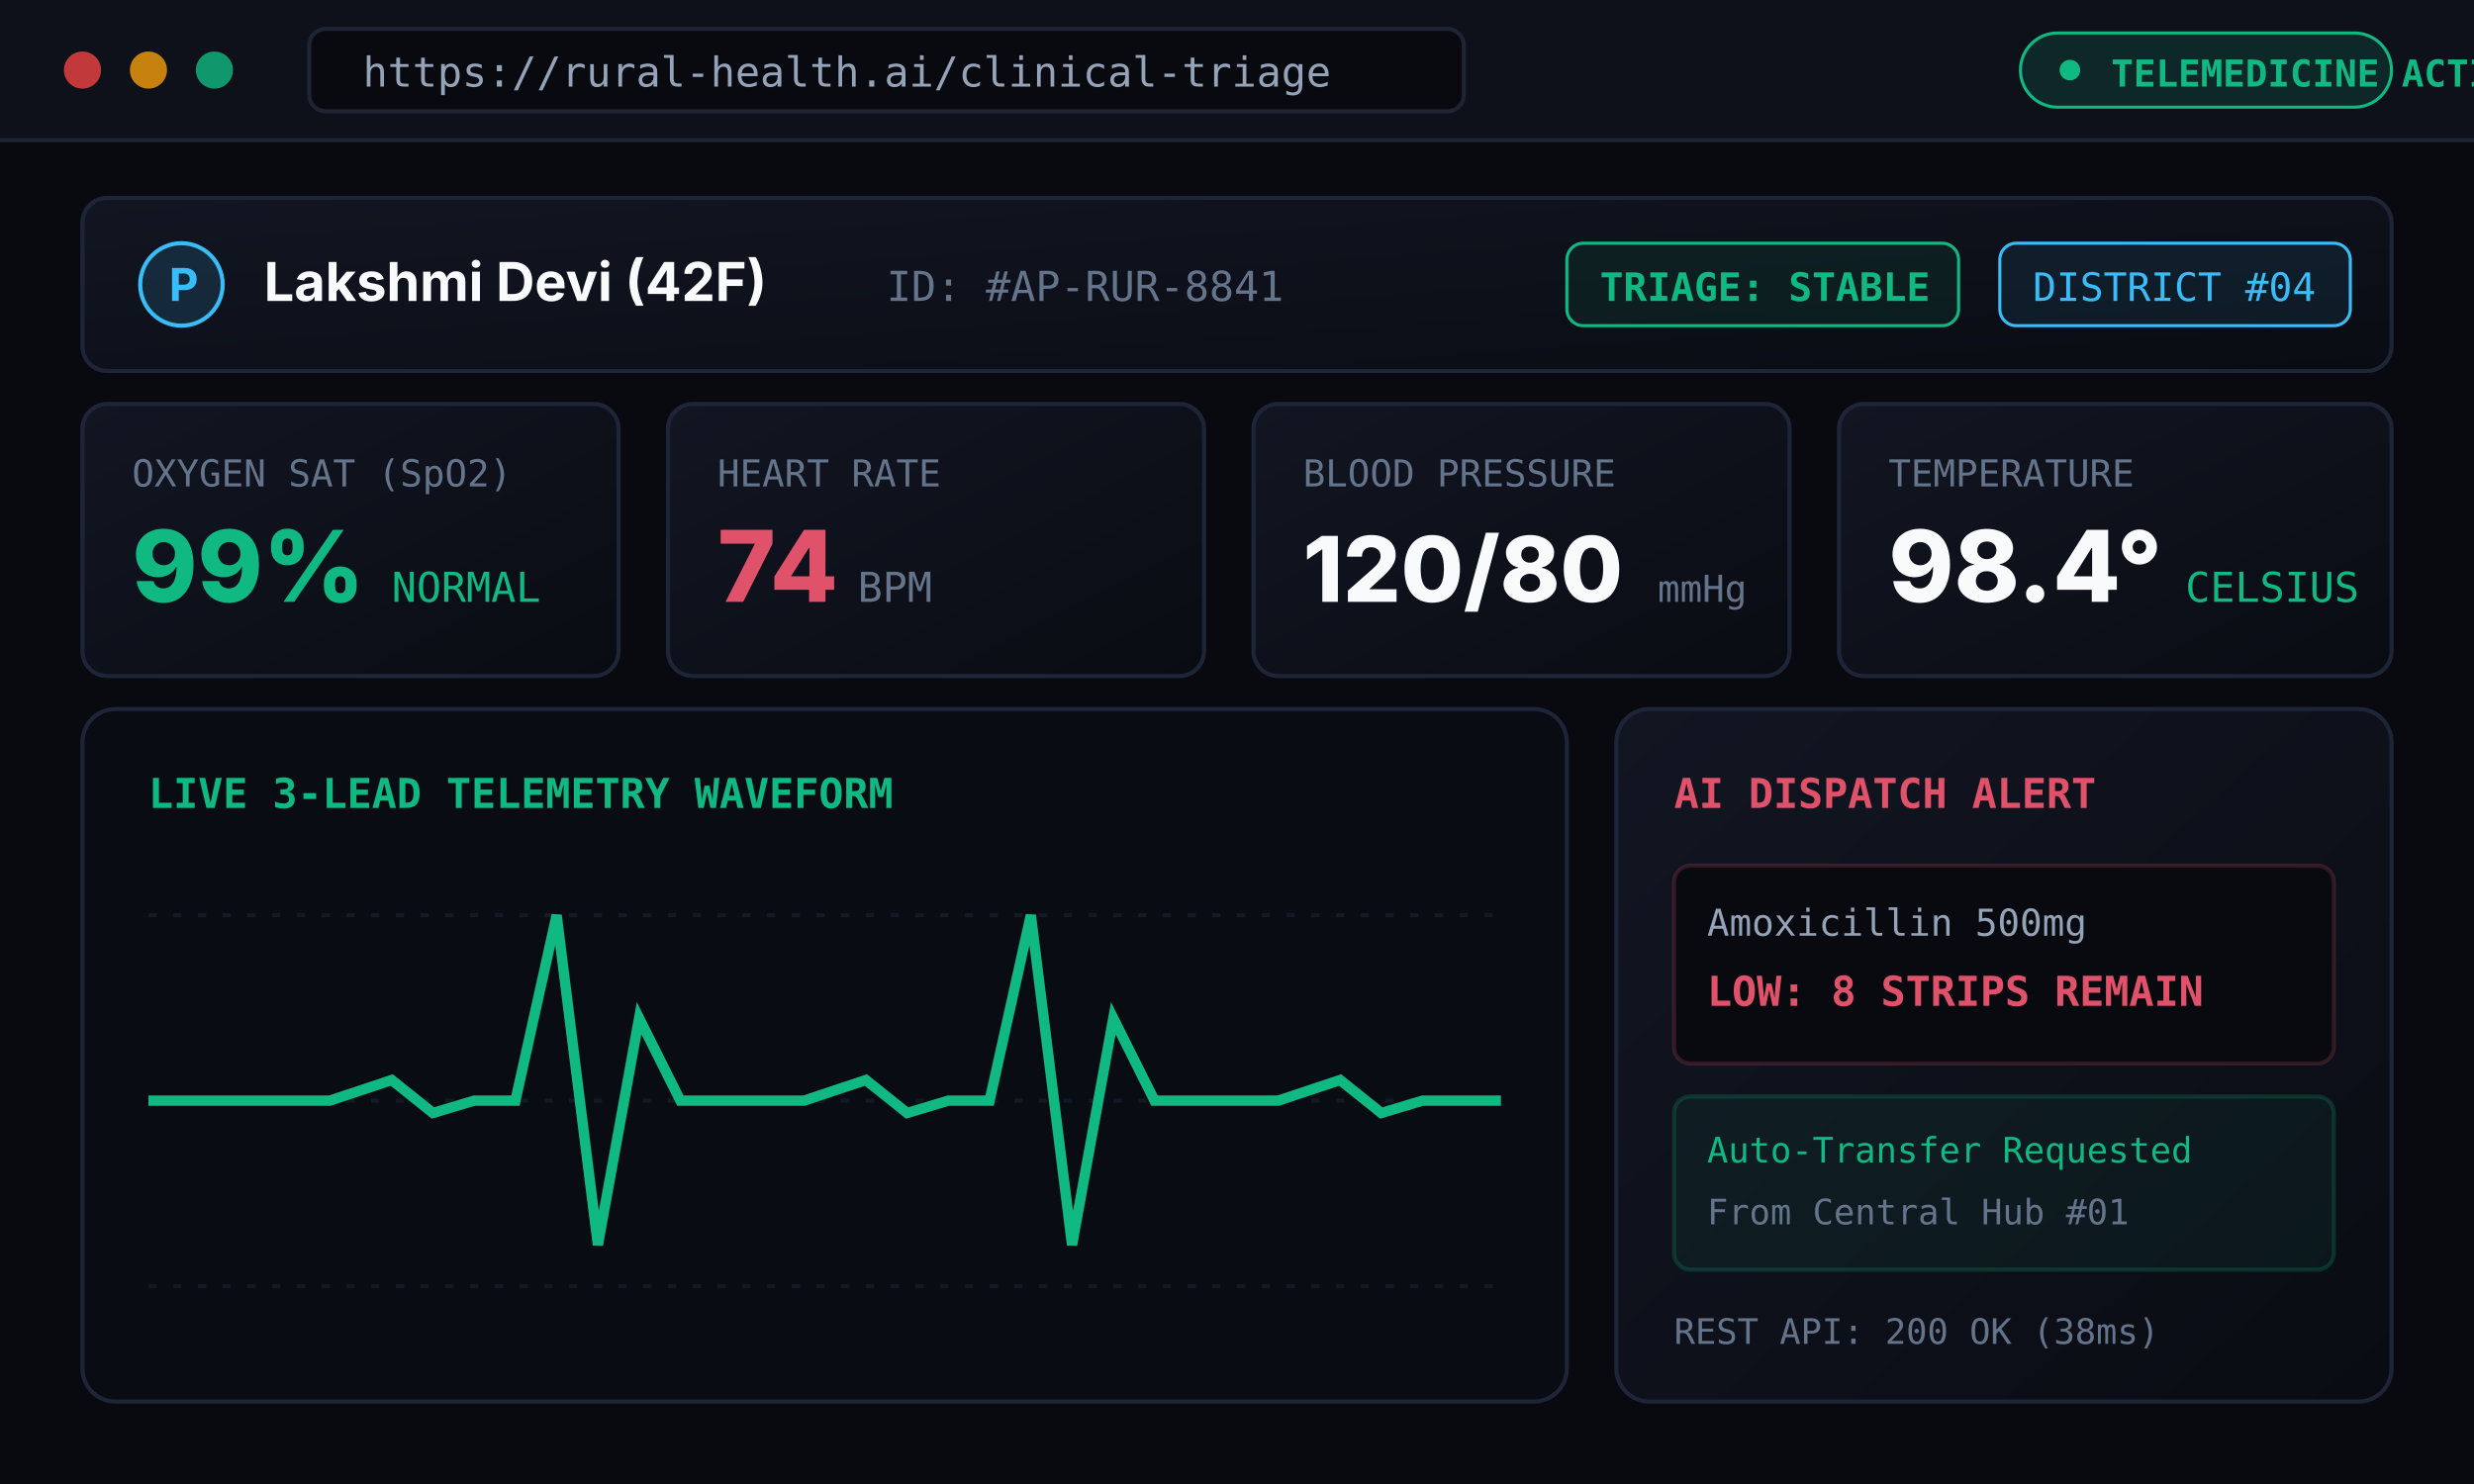
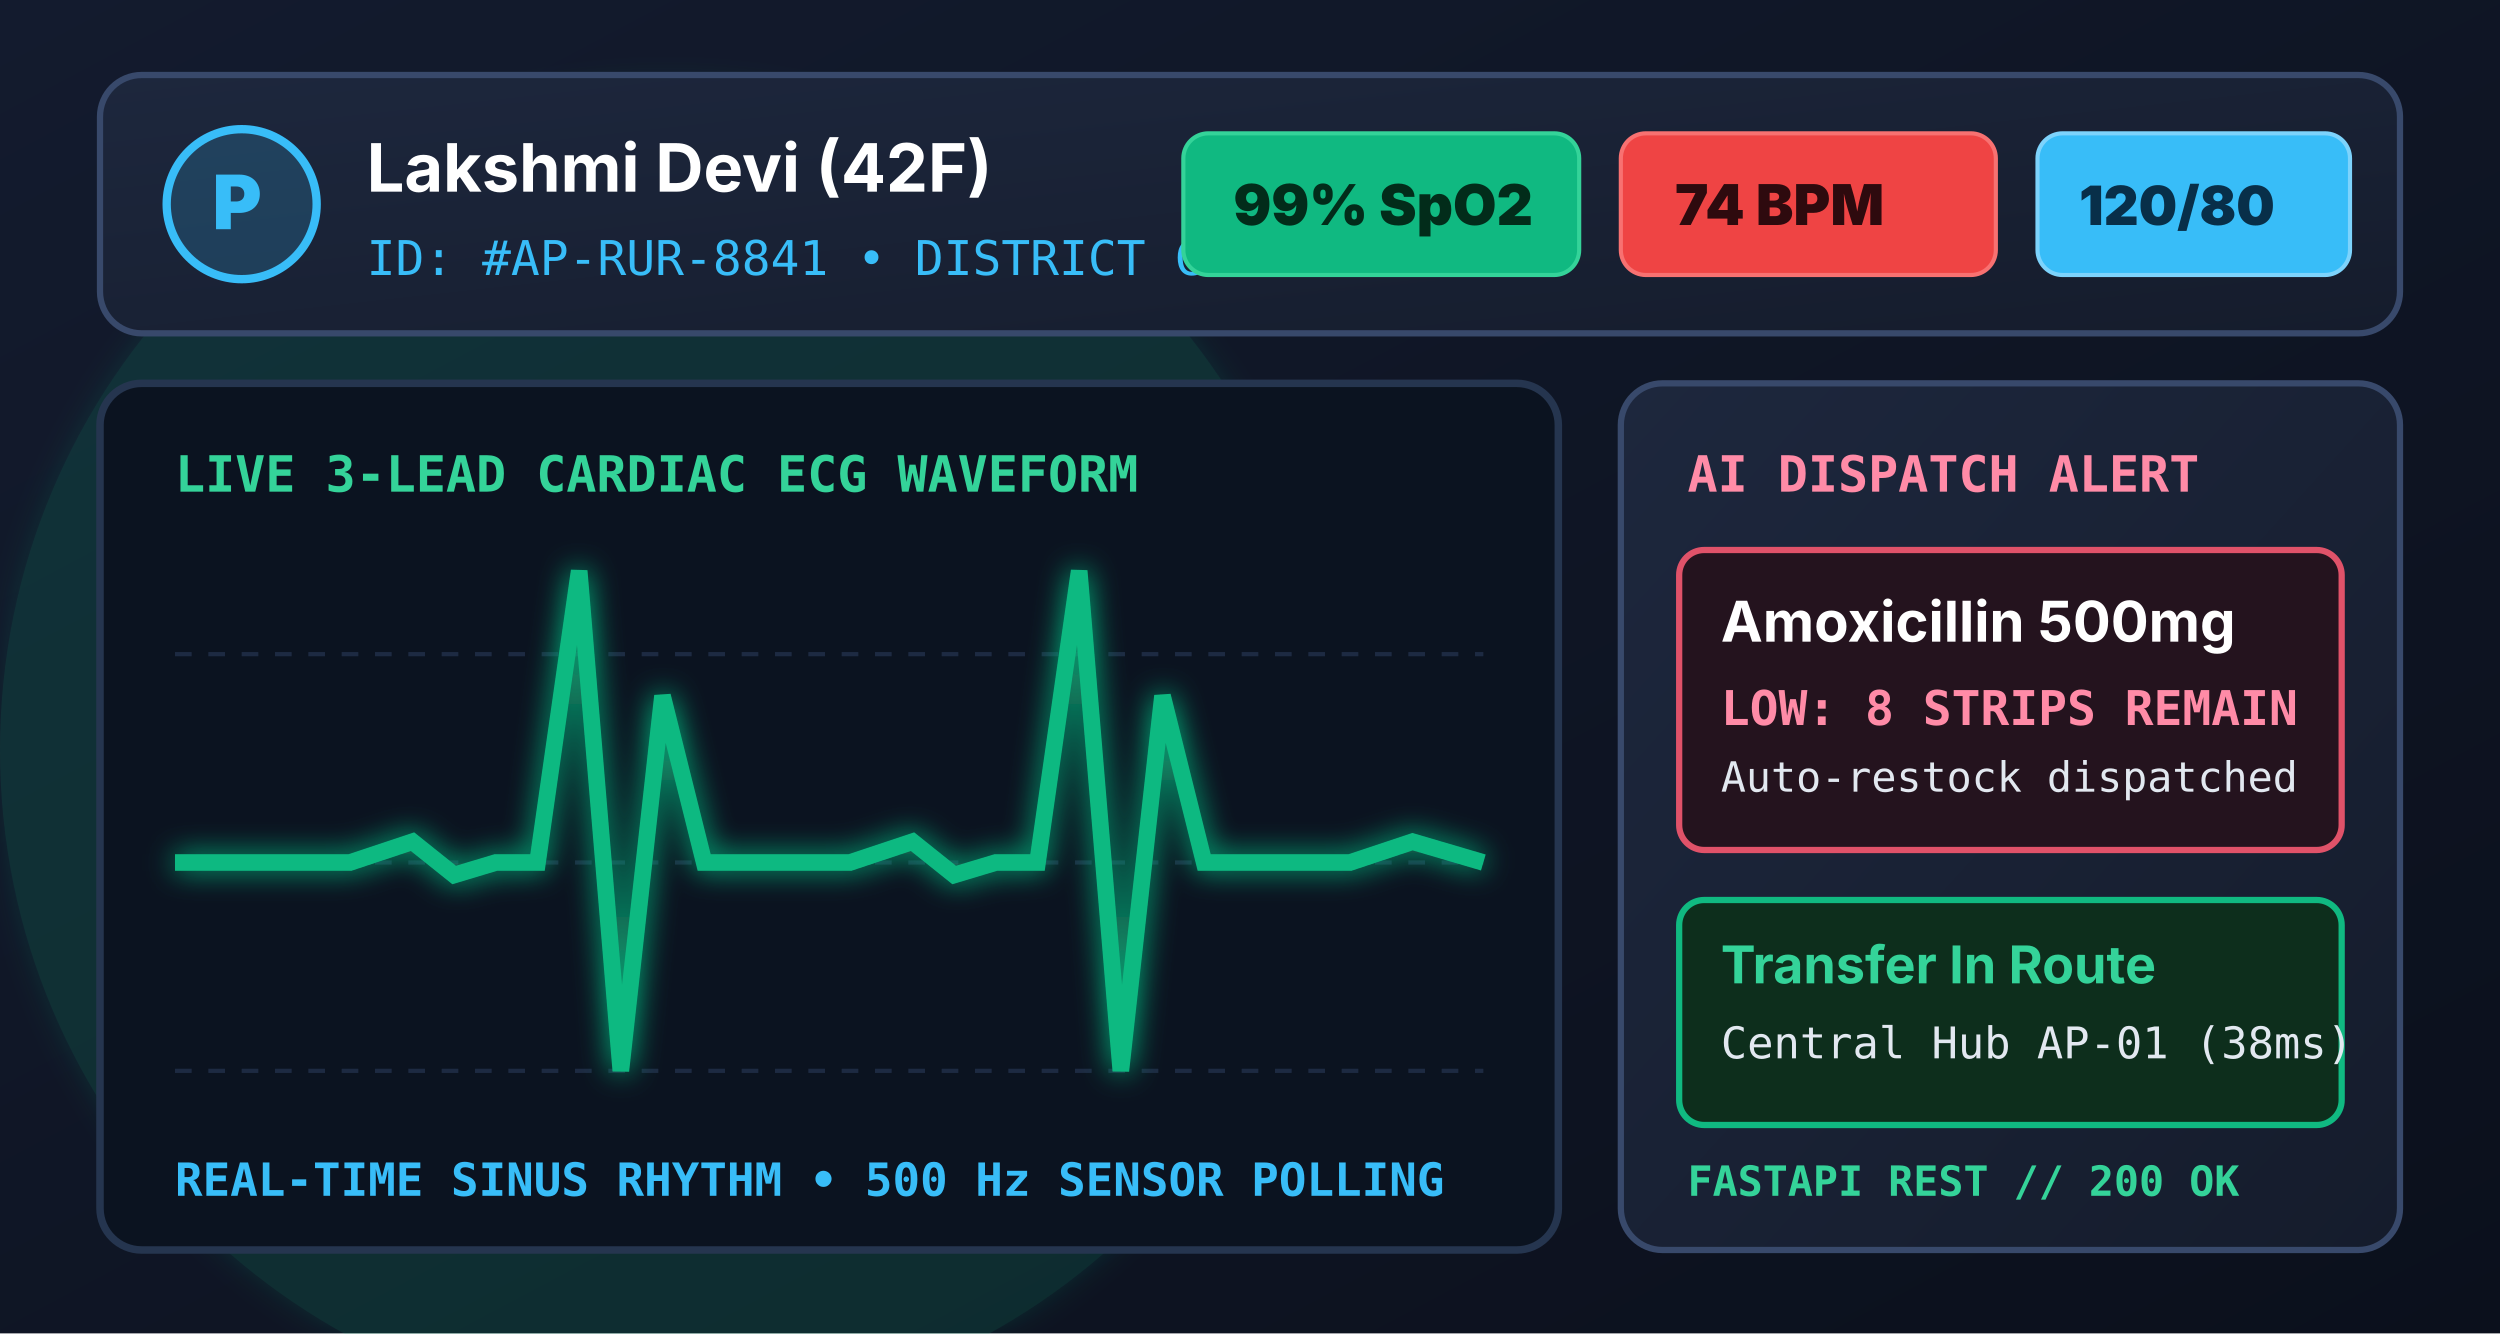
- <svg xmlns="http://www.w3.org/2000/svg" viewBox="0 0 600 360" width="600" height="360">
+ <svg xmlns="http://www.w3.org/2000/svg" viewBox="0 0 600 320" width="600" height="320">
  <defs>
-     <linearGradient id="cardGrad2" x1="0" y1="0" x2="1" y2="1">
-       <stop offset="0%" stop-color="#121622" />
-       <stop offset="100%" stop-color="#0A0C13" />
+     <filter id="neon" x="-20%" y="-20%" width="140%" height="140%">
+       <feGaussianBlur stdDeviation="3.5" result="blur" />
+       <feComposite in="SourceGraphic" in2="blur" operator="over" />
+     </filter>
+     <linearGradient id="chartGrad" x1="0" y1="0" x2="0" y2="1">
+       <stop offset="0%" stop-color="#10B981" stop-opacity="0.6" />
+       <stop offset="100%" stop-color="#10B981" stop-opacity="0.05" />
+     </linearGradient>
+     <linearGradient id="bgGrad" x1="0" y1="0" x2="1" y2="1">
+       <stop offset="0%" stop-color="#131B2E" />
+       <stop offset="100%" stop-color="#0B101C" />
+     </linearGradient>
+     <linearGradient id="cardGrad" x1="0" y1="0" x2="1" y2="1">
+       <stop offset="0%" stop-color="#1D273D" />
+       <stop offset="100%" stop-color="#151C2C" />
+     </linearGradient>
+     <linearGradient id="highlightGrad" x1="0" y1="0" x2="1" y2="1">
+       <stop offset="0%" stop-color="#283654" />
+       <stop offset="100%" stop-color="#1B2438" />
    </linearGradient>
  </defs>
-   <rect width="600" height="360" fill="#080A0F" />
-   <rect x="0" y="0" width="600" height="34" fill="#0E111A" />
-   <line x1="0" y1="34" x2="600" y2="34" stroke="#1E2433" stroke-width="1" />
-   <circle cx="20" cy="17" r="4.5" fill="#EF4444" opacity="0.8" />
-   <circle cx="36" cy="17" r="4.5" fill="#F59E0B" opacity="0.8" />
-   <circle cx="52" cy="17" r="4.5" fill="#10B981" opacity="0.8" />
-   <rect x="75" y="7" width="280" height="20" rx="4" fill="#080A0F" stroke="#1E2433" stroke-width="1" />
-   <text x="88" y="21" font-family="'JetBrains Mono', monospace" font-size="10" fill="#94A3B8">https://rural-health.ai/clinical-triage</text>
-   <rect x="490" y="8" width="90" height="18" rx="9" fill="#10B98122" stroke="#10B981" stroke-width="0.75" />
-   <circle cx="502" cy="17" r="2.5" fill="#10B981" />
-   <text x="512" y="21" font-family="'JetBrains Mono', monospace" font-size="9" font-weight="bold" fill="#10B981">TELEMEDICINE ACTIVE</text>
-   <g transform="translate(20, 48)">
-     <rect width="560" height="42" rx="6" fill="url(#cardGrad2)" stroke="#1E2538" />
-     <circle cx="24" cy="21" r="10" fill="#38BDF822" stroke="#38BDF8" />
-     <text x="21" y="25" font-family="'Inter', sans-serif" font-size="11" font-weight="bold" fill="#38BDF8">P</text>
-     <text x="44" y="25" font-family="'Inter', sans-serif" font-size="13" font-weight="bold" fill="#F8FAFC">Lakshmi Devi (42F)</text>
-     <text x="195" y="25" font-family="'JetBrains Mono', monospace" font-size="10" fill="#64748B">ID: #AP-RUR-8841</text>
-     <rect x="360" y="11" width="95" height="20" rx="4" fill="#10B98115" stroke="#10B981" stroke-width="0.75" />
-     <text x="368" y="25" font-family="'JetBrains Mono', monospace" font-size="9.5" font-weight="bold" fill="#10B981">TRIAGE: STABLE</text>
-     <rect x="465" y="11" width="85" height="20" rx="4" fill="#38BDF815" stroke="#38BDF8" stroke-width="0.75" />
-     <text x="473" y="25" font-family="'JetBrains Mono', monospace" font-size="9.5" fill="#38BDF8">DISTRICT #04</text>
+   <rect width="600" height="320" fill="url(#bgGrad)" />
+   <circle cx="160" cy="180" r="160" fill="#10B981" opacity="0.15" filter="url(#neon)" />
+   <g transform="translate(24, 18)">
+     <rect width="552" height="62" rx="10" fill="url(#cardGrad)" stroke="#38496B" stroke-width="1.5" />
+     <circle cx="34" cy="31" r="18" fill="#38BDF830" stroke="#38BDF8" stroke-width="2" />
+     <text x="27" y="37" font-family="'Inter', sans-serif" font-size="18" font-weight="900" fill="#38BDF8">P</text>
+     <text x="64" y="28" font-family="'Inter', sans-serif" font-size="16" font-weight="bold" fill="#FFFFFF">Lakshmi Devi (42F)</text>
+     <text x="64" y="48" font-family="'JetBrains Mono', monospace" font-size="11.5" fill="#38BDF8">ID: #AP-RUR-8841 • DISTRICT CLINIC #04</text>
+     <rect x="260" y="14" width="95" height="34" rx="6" fill="#10B981" stroke="#34D399" stroke-width="1" />
+     <text x="272" y="36" font-family="'Inter', sans-serif" font-size="13.5" font-weight="900" fill="#022C1A">99% SpO2</text>
+     <rect x="365" y="14" width="90" height="34" rx="6" fill="#EF4444" stroke="#F87171" stroke-width="1" />
+     <text x="378" y="36" font-family="'Inter', sans-serif" font-size="13.5" font-weight="900" fill="#2E0A0E">74 BPM</text>
+     <rect x="465" y="14" width="75" height="34" rx="6" fill="#38BDF8" stroke="#7DD3FC" stroke-width="1" />
+     <text x="475" y="36" font-family="'Inter', sans-serif" font-size="13" font-weight="900" fill="#082F49">120/80</text>
  </g>
-   <g transform="translate(20, 98)">
-     <rect width="130" height="66" rx="6" fill="url(#cardGrad2)" stroke="#1E2538" />
-     <text x="12" y="20" font-family="'JetBrains Mono', monospace" font-size="9" fill="#64748B">OXYGEN SAT (SpO2)</text>
-     <text x="12" y="48" font-family="'Inter', sans-serif" font-size="24" font-weight="800" fill="#10B981">99%</text>
-     <text x="75" y="48" font-family="'JetBrains Mono', monospace" font-size="10" fill="#10B981">NORMAL</text>
-     <rect x="142" width="130" height="66" rx="6" fill="url(#cardGrad2)" stroke="#1E2538" />
-     <text x="154" y="20" font-family="'JetBrains Mono', monospace" font-size="9" fill="#64748B">HEART RATE</text>
-     <text x="154" y="48" font-family="'Inter', sans-serif" font-size="24" font-weight="800" fill="#E05269">74</text>
-     <text x="188" y="48" font-family="'JetBrains Mono', monospace" font-size="10" fill="#64748B">BPM</text>
-     <rect x="284" width="130" height="66" rx="6" fill="url(#cardGrad2)" stroke="#1E2538" />
-     <text x="296" y="20" font-family="'JetBrains Mono', monospace" font-size="9" fill="#64748B">BLOOD PRESSURE</text>
-     <text x="296" y="48" font-family="'Inter', sans-serif" font-size="22" font-weight="800" fill="#F8FAFC">120/80</text>
-     <text x="382" y="48" font-family="'JetBrains Mono', monospace" font-size="9" fill="#64748B">mmHg</text>
-     <rect x="426" width="134" height="66" rx="6" fill="url(#cardGrad2)" stroke="#1E2538" />
-     <text x="438" y="20" font-family="'JetBrains Mono', monospace" font-size="9" fill="#64748B">TEMPERATURE</text>
-     <text x="438" y="48" font-family="'Inter', sans-serif" font-size="24" font-weight="800" fill="#F8FAFC">98.4°</text>
-     <text x="510" y="48" font-family="'JetBrains Mono', monospace" font-size="10" fill="#10B981">CELSIUS</text>
-   </g>
-   <g transform="translate(20, 172)">
-     <rect width="360" height="168" rx="8" fill="#0A0C14" stroke="#1E2538" />
-     <text x="16" y="24" font-family="'JetBrains Mono', monospace" font-size="10" font-weight="bold" fill="#10B981">LIVE 3-LEAD TELEMETRY WAVEFORM</text>
-     <line x1="16" y1="50" x2="344" y2="50" stroke="#141926" stroke-dasharray="2,4" />
-     <line x1="16" y1="95" x2="344" y2="95" stroke="#141926" stroke-dasharray="2,4" />
-     <line x1="16" y1="140" x2="344" y2="140" stroke="#141926" stroke-dasharray="2,4" />
-     <path d="M 16 95 L 60 95 L 75 90 L 85 98 L 95 95 L 105 95 L 115 50 L 125 130 L 135 75 L 145 95 L 175 95 L 190 90 L 200 98 L 210 95 L 220 95 L 230 50 L 240 130 L 250 75 L 260 95 L 290 95 L 305 90 L 315 98 L 325 95 L 344 95" fill="none" stroke="#10B981" stroke-width="2.5" />
-     <g transform="translate(372, 0)">
-       <rect width="188" height="168" rx="8" fill="url(#cardGrad2)" stroke="#1E2538" />
-       <text x="14" y="24" font-family="'JetBrains Mono', monospace" font-size="10" font-weight="bold" fill="#E05269">AI DISPATCH ALERT</text>
-       <rect x="14" y="38" width="160" height="48" rx="4" fill="#080A0F" stroke="#E0526933" />
-       <text x="22" y="55" font-family="'JetBrains Mono', monospace" font-size="9" fill="#94A3B8">Amoxicillin 500mg</text>
-       <text x="22" y="72" font-family="'JetBrains Mono', monospace" font-size="10" font-weight="bold" fill="#E05269">LOW: 8 STRIPS REMAIN</text>
-       <rect x="14" y="94" width="160" height="42" rx="4" fill="#10B98110" stroke="#10B98133" />
-       <text x="22" y="110" font-family="'JetBrains Mono', monospace" font-size="8.5" fill="#10B981">Auto-Transfer Requested</text>
-       <text x="22" y="125" font-family="'JetBrains Mono', monospace" font-size="8.5" fill="#64748B">From Central Hub #01</text>
-       <text x="14" y="154" font-family="'JetBrains Mono', monospace" font-size="8.5" fill="#64748B">REST API: 200 OK (38ms)</text>
+   <g transform="translate(24, 92)">
+     <rect width="350" height="208" rx="10" fill="#0B1320" stroke="#25354F" stroke-width="1.8" />
+     <text x="18" y="26" font-family="'JetBrains Mono', monospace" font-size="12" font-weight="bold" fill="#34D399">LIVE 3-LEAD CARDIAC ECG WAVEFORM</text>
+     <line x1="18" y1="65" x2="332" y2="65" stroke="#1D2A42" stroke-dasharray="4,4" />
+     <line x1="18" y1="115" x2="332" y2="115" stroke="#1D2A42" stroke-dasharray="4,4" />
+     <line x1="18" y1="165" x2="332" y2="165" stroke="#1D2A42" stroke-dasharray="4,4" />
+     <path d="M 18 115 L 60 115 L 75 110 L 85 118 L 95 115 L 105 115 L 115 45 L 125 165 L 135 75 L 145 115 L 180 115 L 195 110 L 205 118 L 215 115 L 225 115 L 235 45 L 245 165 L 255 75 L 265 115 L 300 115 L 315 110 L 332 115" fill="none" stroke="#10B981" stroke-width="4" filter="url(#neon)" />
+     <text x="18" y="195" font-family="'JetBrains Mono', monospace" font-size="11" font-weight="bold" fill="#38BDF8">REAL-TIME SINUS RHYTHM • 500 Hz SENSOR POLLING</text>
+     <g transform="translate(365, 0)">
+       <rect width="187" height="208" rx="10" fill="url(#cardGrad)" stroke="#38496B" stroke-width="1.5" />
+       <text x="16" y="26" font-family="'JetBrains Mono', monospace" font-size="12" font-weight="bold" fill="#FF8BA7">AI DISPATCH ALERT</text>
+       <rect x="14" y="40" width="159" height="72" rx="6" fill="#24131E" stroke="#E05269" stroke-width="1.5" />
+       <text x="24" y="62" font-family="'Inter', sans-serif" font-size="13.5" font-weight="bold" fill="#FFFFFF">Amoxicillin 500mg</text>
+       <text x="24" y="82" font-family="'JetBrains Mono', monospace" font-size="11.5" font-weight="bold" fill="#FF8BA7">LOW: 8 STRIPS REMAIN</text>
+       <text x="24" y="98" font-family="'JetBrains Mono', monospace" font-size="10" fill="#E2E8F0">Auto-restock dispatched</text>
+       <rect x="14" y="124" width="159" height="54" rx="6" fill="#0D2E1C" stroke="#10B981" stroke-width="1.5" />
+       <text x="24" y="144" font-family="'Inter', sans-serif" font-size="12.5" font-weight="bold" fill="#34D399">Transfer In Route</text>
+       <text x="24" y="162" font-family="'JetBrains Mono', monospace" font-size="10.5" fill="#E2E8F0">Central Hub AP-01 (38ms)</text>
+       <text x="16" y="195" font-family="'JetBrains Mono', monospace" font-size="10" font-weight="bold" fill="#34D399">FASTAPI REST // 200 OK</text>
    </g>
  </g>
</svg>
